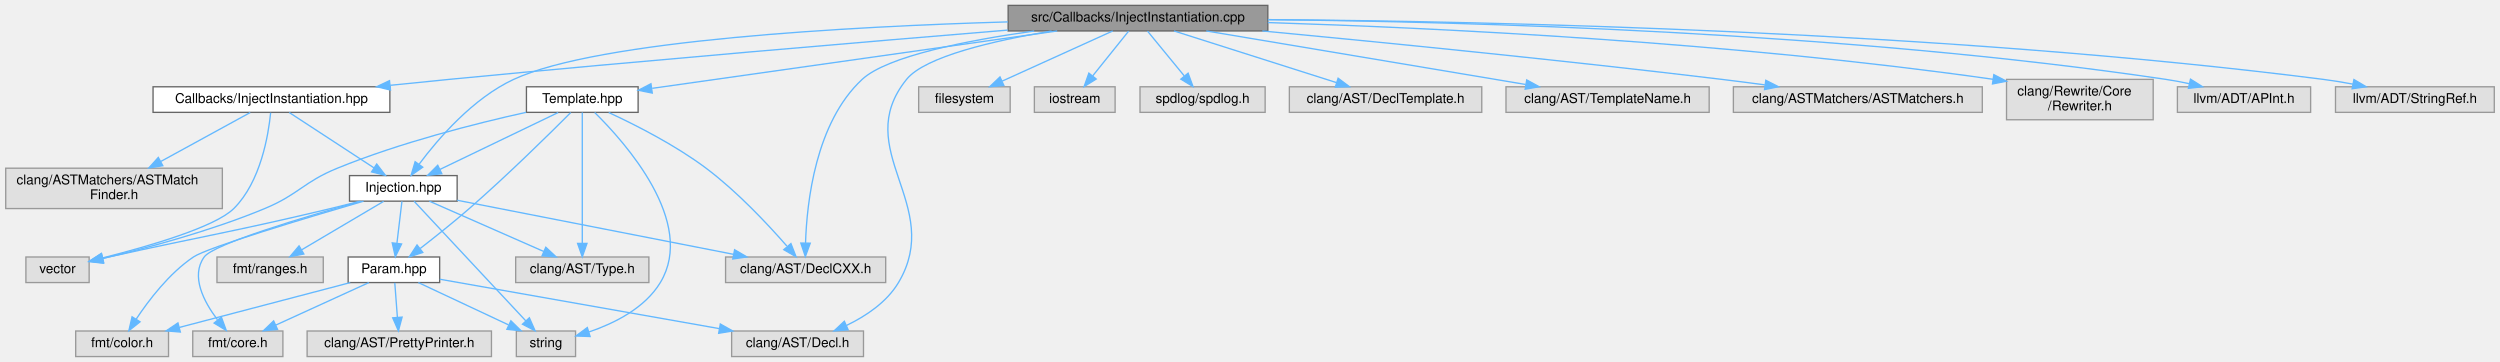
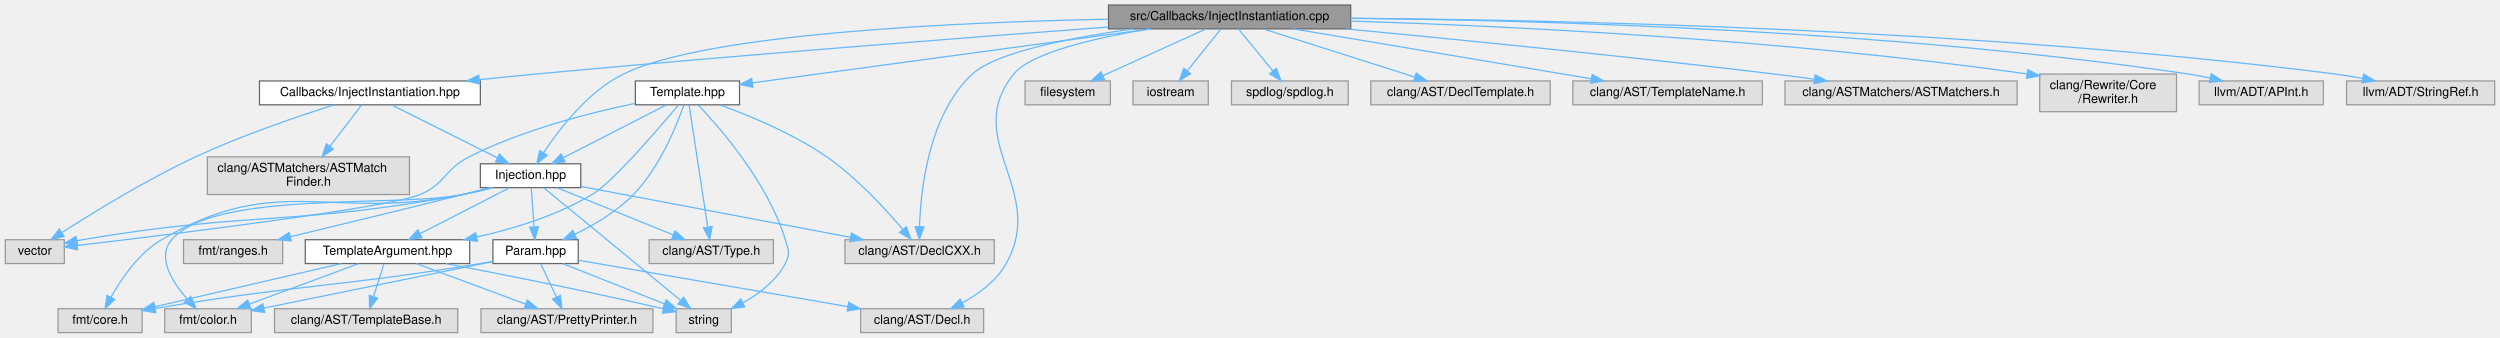
- <svg xmlns="http://www.w3.org/2000/svg" xmlns:xlink="http://www.w3.org/1999/xlink" width="1858pt" height="269pt" viewBox="0.00 0.00 1857.50 269.00">
+ <svg xmlns="http://www.w3.org/2000/svg" xmlns:xlink="http://www.w3.org/1999/xlink" width="1992pt" height="269pt" viewBox="0.00 0.00 1991.50 269.00">
  <g id="graph0" class="graph" transform="scale(1 1) rotate(0) translate(4 265)">
    <g id="Node000001" class="node">
      <g id="a_Node000001">
        <a xlink:title=" ">
-           <polygon fill="#999999" stroke="#666666" points="938,-261 745,-261 745,-242 938,-242 938,-261" />
-           <text text-anchor="middle" x="841.5" y="-249" font-family="Helvetica,sans-Serif" font-size="10.00">src/Callbacks/InjectInstantiation.cpp</text>
+           <polygon fill="#999999" stroke="#666666" points="1072,-261 879,-261 879,-242 1072,-242 1072,-261" />
+           <text text-anchor="middle" x="975.5" y="-249" font-family="Helvetica,sans-Serif" font-size="10.00">src/Callbacks/InjectInstantiation.cpp</text>
        </a>
      </g>
    </g>
    <g id="Node000002" class="node">
      <g id="a_Node000002">
        <a xlink:href="InjectInstantiation_8hpp.html" target="_top" xlink:title=" ">
-           <polygon fill="white" stroke="#666666" points="285.5,-200.5 109.5,-200.5 109.5,-181.5 285.5,-181.5 285.5,-200.5" />
-           <text text-anchor="middle" x="197.5" y="-188.5" font-family="Helvetica,sans-Serif" font-size="10.00">Callbacks/InjectInstantiation.hpp</text>
+           <polygon fill="white" stroke="#666666" points="378.5,-200.5 202.5,-200.5 202.5,-181.5 378.5,-181.5 378.5,-200.5" />
+           <text text-anchor="middle" x="290.5" y="-188.5" font-family="Helvetica,sans-Serif" font-size="10.00">Callbacks/InjectInstantiation.hpp</text>
        </a>
      </g>
    </g>
    <g id="edge1_Node000001_Node000002" class="edge">
      <g id="a_edge1_Node000001_Node000002">
        <a xlink:title=" ">
-           <path fill="none" stroke="#63b8ff" d="M744.72,-242.64C641.73,-234.14 474.04,-219.95 329.5,-206 315.34,-204.63 300.32,-203.11 285.7,-201.59" />
-           <polygon fill="#63b8ff" stroke="#63b8ff" points="285.96,-198.1 275.65,-200.54 285.23,-205.06 285.96,-198.1" />
+           <path fill="none" stroke="#63b8ff" d="M878.54,-243.45C768.07,-235.24 582.18,-220.89 422.5,-206 408.05,-204.65 392.72,-203.12 377.83,-201.58" />
+           <polygon fill="#63b8ff" stroke="#63b8ff" points="377.9,-198.07 367.6,-200.51 377.18,-205.03 377.9,-198.07" />
        </a>
      </g>
    </g>
    <g id="Node000005" class="node">
      <g id="a_Node000005">
        <a xlink:href="Injection_8hpp.html" target="_top" xlink:title=" ">
-           <polygon fill="white" stroke="#666666" points="335.5,-134.5 255.5,-134.5 255.5,-115.5 335.5,-115.5 335.5,-134.5" />
-           <text text-anchor="middle" x="295.5" y="-122.5" font-family="Helvetica,sans-Serif" font-size="10.00">Injection.hpp</text>
-         </a>
-       </g>
-     </g>
-     <g id="edge29_Node000001_Node000005" class="edge">
-       <g id="a_edge29_Node000001_Node000005">
-         <a xlink:title=" ">
-           <path fill="none" stroke="#63b8ff" d="M744.81,-248.73C628.39,-245.31 440.63,-235.29 377.5,-206 347.27,-191.97 321.48,-162.03 307.27,-143.02" />
-           <polygon fill="#63b8ff" stroke="#63b8ff" points="309.94,-140.75 301.26,-134.68 304.27,-144.84 309.94,-140.75" />
+           <polygon fill="white" stroke="#666666" points="458.5,-134.5 378.5,-134.5 378.5,-115.5 458.5,-115.5 458.5,-134.5" />
+           <text text-anchor="middle" x="418.5" y="-122.5" font-family="Helvetica,sans-Serif" font-size="10.00">Injection.hpp</text>
+         </a>
+       </g>
+     </g>
+     <g id="edge35_Node000001_Node000005" class="edge">
+       <g id="a_edge35_Node000001_Node000005">
+         <a xlink:title=" ">
+           <path fill="none" stroke="#63b8ff" d="M878.8,-249.7C757.73,-247.31 558.21,-238.4 492.5,-206 464.19,-192.04 441.36,-162.31 428.88,-143.28" />
+           <polygon fill="#63b8ff" stroke="#63b8ff" points="431.76,-141.28 423.47,-134.68 425.83,-145.01 431.76,-141.28" />
        </a>
      </g>
    </g>
    <g id="Node000010" class="node">
      <g id="a_Node000010">
        <a xlink:title=" ">
-           <polygon fill="#e0e0e0" stroke="#999999" points="654,-74 535,-74 535,-55 654,-55 654,-74" />
-           <text text-anchor="middle" x="594.5" y="-62" font-family="Helvetica,sans-Serif" font-size="10.00">clang/AST/DeclCXX.h</text>
-         </a>
-       </g>
-     </g>
-     <g id="edge22_Node000001_Node000010" class="edge">
-       <g id="a_edge22_Node000001_Node000010">
-         <a xlink:title=" ">
-           <path fill="none" stroke="#63b8ff" d="M764.36,-241.96C714.34,-234.92 655.14,-223.26 636.5,-206 601.88,-173.94 595.38,-114.67 594.42,-84.38" />
-           <polygon fill="#63b8ff" stroke="#63b8ff" points="597.92,-84.26 594.28,-74.31 590.92,-84.36 597.92,-84.26" />
+           <polygon fill="#e0e0e0" stroke="#999999" points="788,-74 669,-74 669,-55 788,-55 788,-74" />
+           <text text-anchor="middle" x="728.5" y="-62" font-family="Helvetica,sans-Serif" font-size="10.00">clang/AST/DeclCXX.h</text>
+         </a>
+       </g>
+     </g>
+     <g id="edge28_Node000001_Node000010" class="edge">
+       <g id="a_edge28_Node000001_Node000010">
+         <a xlink:title=" ">
+           <path fill="none" stroke="#63b8ff" d="M898.36,-241.96C848.34,-234.92 789.14,-223.26 770.5,-206 735.88,-173.94 729.38,-114.67 728.42,-84.38" />
+           <polygon fill="#63b8ff" stroke="#63b8ff" points="731.92,-84.26 728.28,-74.31 724.92,-84.36 731.92,-84.26" />
        </a>
      </g>
    </g>
    <g id="Node000013" class="node">
      <g id="a_Node000013">
        <a xlink:title=" ">
-           <polygon fill="#e0e0e0" stroke="#999999" points="637.5,-19 539.5,-19 539.5,0 637.5,0 637.5,-19" />
-           <text text-anchor="middle" x="588.5" y="-7" font-family="Helvetica,sans-Serif" font-size="10.00">clang/AST/Decl.h</text>
-         </a>
-       </g>
-     </g>
-     <g id="edge21_Node000001_Node000013" class="edge">
-       <g id="a_edge21_Node000001_Node000013">
-         <a xlink:title=" ">
-           <path fill="none" stroke="#63b8ff" d="M777.28,-241.95C734.3,-234.79 683.2,-222.99 669.5,-206 627.34,-153.72 697.89,-112.69 663.5,-55 654.85,-40.49 639.5,-30.18 624.92,-23.16" />
-           <polygon fill="#63b8ff" stroke="#63b8ff" points="626.1,-19.85 615.54,-19.01 623.27,-26.25 626.1,-19.85" />
-         </a>
-       </g>
-     </g>
-     <g id="Node000015" class="node">
-       <g id="a_Node000015">
-         <a xlink:title=" ">
-           <polygon fill="#e0e0e0" stroke="#999999" points="746.5,-200.5 678.5,-200.5 678.5,-181.5 746.5,-181.5 746.5,-200.5" />
-           <text text-anchor="middle" x="712.5" y="-188.5" font-family="Helvetica,sans-Serif" font-size="10.00">filesystem</text>
-         </a>
-       </g>
-     </g>
-     <g id="edge18_Node000001_Node000015" class="edge">
-       <g id="a_edge18_Node000001_Node000015">
-         <a xlink:title=" ">
-           <path fill="none" stroke="#63b8ff" d="M822.74,-241.99C801.15,-232.2 765.47,-216.02 740.57,-204.73" />
-           <polygon fill="#63b8ff" stroke="#63b8ff" points="741.83,-201.46 731.28,-200.52 738.94,-207.83 741.83,-201.46" />
-         </a>
-       </g>
-     </g>
-     <g id="Node000016" class="node">
-       <g id="a_Node000016">
-         <a xlink:title=" ">
-           <polygon fill="#e0e0e0" stroke="#999999" points="824.5,-200.5 764.5,-200.5 764.5,-181.5 824.5,-181.5 824.5,-200.5" />
-           <text text-anchor="middle" x="794.5" y="-188.5" font-family="Helvetica,sans-Serif" font-size="10.00">iostream</text>
-         </a>
-       </g>
-     </g>
-     <g id="edge19_Node000001_Node000016" class="edge">
-       <g id="a_edge19_Node000001_Node000016">
-         <a xlink:title=" ">
-           <path fill="none" stroke="#63b8ff" d="M834.56,-241.87C827.55,-233.14 816.54,-219.43 807.83,-208.59" />
-           <polygon fill="#63b8ff" stroke="#63b8ff" points="810.46,-206.27 801.46,-200.67 805,-210.66 810.46,-206.27" />
+           <polygon fill="#e0e0e0" stroke="#999999" points="779.5,-19 681.5,-19 681.5,0 779.5,0 779.5,-19" />
+           <text text-anchor="middle" x="730.5" y="-7" font-family="Helvetica,sans-Serif" font-size="10.00">clang/AST/Decl.h</text>
+         </a>
+       </g>
+     </g>
+     <g id="edge27_Node000001_Node000013" class="edge">
+       <g id="a_edge27_Node000001_Node000013">
+         <a xlink:title=" ">
+           <path fill="none" stroke="#63b8ff" d="M911.28,-241.95C868.3,-234.79 817.2,-222.99 803.5,-206 761.34,-153.72 830.41,-113.55 797.5,-55 789.72,-41.15 775.62,-30.83 762.36,-23.62" />
+           <polygon fill="#63b8ff" stroke="#63b8ff" points="763.91,-20.49 753.4,-19.13 760.77,-26.74 763.91,-20.49" />
        </a>
      </g>
    </g>
    <g id="Node000017" class="node">
      <g id="a_Node000017">
        <a xlink:title=" ">
-           <polygon fill="#e0e0e0" stroke="#999999" points="936,-200.5 843,-200.5 843,-181.5 936,-181.5 936,-200.5" />
-           <text text-anchor="middle" x="889.5" y="-188.5" font-family="Helvetica,sans-Serif" font-size="10.00">spdlog/spdlog.h</text>
-         </a>
-       </g>
-     </g>
-     <g id="edge20_Node000001_Node000017" class="edge">
-       <g id="a_edge20_Node000001_Node000017">
-         <a xlink:title=" ">
-           <path fill="none" stroke="#63b8ff" d="M848.58,-241.87C855.74,-233.14 866.99,-219.43 875.89,-208.59" />
-           <polygon fill="#63b8ff" stroke="#63b8ff" points="878.75,-210.62 882.39,-200.67 873.34,-206.18 878.75,-210.62" />
+           <polygon fill="#e0e0e0" stroke="#999999" points="880.5,-200.5 812.5,-200.5 812.5,-181.5 880.5,-181.5 880.5,-200.5" />
+           <text text-anchor="middle" x="846.5" y="-188.5" font-family="Helvetica,sans-Serif" font-size="10.00">filesystem</text>
+         </a>
+       </g>
+     </g>
+     <g id="edge24_Node000001_Node000017" class="edge">
+       <g id="a_edge24_Node000001_Node000017">
+         <a xlink:title=" ">
+           <path fill="none" stroke="#63b8ff" d="M956.74,-241.99C935.15,-232.2 899.47,-216.02 874.57,-204.73" />
+           <polygon fill="#63b8ff" stroke="#63b8ff" points="875.83,-201.46 865.28,-200.52 872.94,-207.83 875.83,-201.46" />
        </a>
      </g>
    </g>
    <g id="Node000018" class="node">
      <g id="a_Node000018">
        <a xlink:title=" ">
-           <polygon fill="#e0e0e0" stroke="#999999" points="1097,-200.5 954,-200.5 954,-181.5 1097,-181.5 1097,-200.5" />
-           <text text-anchor="middle" x="1025.5" y="-188.5" font-family="Helvetica,sans-Serif" font-size="10.00">clang/AST/DeclTemplate.h</text>
-         </a>
-       </g>
-     </g>
-     <g id="edge23_Node000001_Node000018" class="edge">
-       <g id="a_edge23_Node000001_Node000018">
-         <a xlink:title=" ">
-           <path fill="none" stroke="#63b8ff" d="M868.26,-241.99C900.14,-231.86 953.57,-214.87 989.18,-203.55" />
-           <polygon fill="#63b8ff" stroke="#63b8ff" points="990.24,-206.88 998.71,-200.52 988.12,-200.21 990.24,-206.88" />
+           <polygon fill="#e0e0e0" stroke="#999999" points="958.5,-200.5 898.5,-200.5 898.5,-181.5 958.5,-181.5 958.5,-200.5" />
+           <text text-anchor="middle" x="928.5" y="-188.5" font-family="Helvetica,sans-Serif" font-size="10.00">iostream</text>
+         </a>
+       </g>
+     </g>
+     <g id="edge25_Node000001_Node000018" class="edge">
+       <g id="a_edge25_Node000001_Node000018">
+         <a xlink:title=" ">
+           <path fill="none" stroke="#63b8ff" d="M968.56,-241.87C961.55,-233.14 950.54,-219.43 941.83,-208.59" />
+           <polygon fill="#63b8ff" stroke="#63b8ff" points="944.46,-206.27 935.46,-200.67 939,-210.66 944.46,-206.27" />
        </a>
      </g>
    </g>
    <g id="Node000019" class="node">
      <g id="a_Node000019">
        <a xlink:title=" ">
-           <polygon fill="#e0e0e0" stroke="#999999" points="1266,-200.5 1115,-200.5 1115,-181.5 1266,-181.5 1266,-200.5" />
-           <text text-anchor="middle" x="1190.5" y="-188.5" font-family="Helvetica,sans-Serif" font-size="10.00">clang/AST/TemplateName.h</text>
-         </a>
-       </g>
-     </g>
-     <g id="edge24_Node000001_Node000019" class="edge">
-       <g id="a_edge24_Node000001_Node000019">
-         <a xlink:title=" ">
-           <path fill="none" stroke="#63b8ff" d="M892.25,-241.99C955.18,-231.44 1062.37,-213.48 1129.66,-202.2" />
-           <polygon fill="#63b8ff" stroke="#63b8ff" points="1130.41,-205.62 1139.69,-200.52 1129.25,-198.72 1130.41,-205.62" />
+           <polygon fill="#e0e0e0" stroke="#999999" points="1070,-200.5 977,-200.5 977,-181.5 1070,-181.5 1070,-200.5" />
+           <text text-anchor="middle" x="1023.5" y="-188.5" font-family="Helvetica,sans-Serif" font-size="10.00">spdlog/spdlog.h</text>
+         </a>
+       </g>
+     </g>
+     <g id="edge26_Node000001_Node000019" class="edge">
+       <g id="a_edge26_Node000001_Node000019">
+         <a xlink:title=" ">
+           <path fill="none" stroke="#63b8ff" d="M982.58,-241.87C989.74,-233.14 1000.99,-219.43 1009.89,-208.59" />
+           <polygon fill="#63b8ff" stroke="#63b8ff" points="1012.75,-210.62 1016.39,-200.67 1007.34,-206.18 1012.75,-210.62" />
        </a>
      </g>
    </g>
    <g id="Node000020" class="node">
      <g id="a_Node000020">
        <a xlink:title=" ">
-           <polygon fill="#e0e0e0" stroke="#999999" points="1469,-200.5 1284,-200.5 1284,-181.5 1469,-181.5 1469,-200.5" />
-           <text text-anchor="middle" x="1376.5" y="-188.5" font-family="Helvetica,sans-Serif" font-size="10.00">clang/ASTMatchers/ASTMatchers.h</text>
-         </a>
-       </g>
-     </g>
-     <g id="edge25_Node000001_Node000020" class="edge">
-       <g id="a_edge25_Node000001_Node000020">
-         <a xlink:title=" ">
-           <path fill="none" stroke="#63b8ff" d="M933.89,-241.99C1021.82,-233.66 1157.82,-220.19 1275.5,-206 1285.82,-204.76 1296.72,-203.35 1307.4,-201.91" />
-           <polygon fill="#63b8ff" stroke="#63b8ff" points="1308.09,-205.35 1317.53,-200.53 1307.15,-198.41 1308.09,-205.35" />
+           <polygon fill="#e0e0e0" stroke="#999999" points="1231,-200.5 1088,-200.5 1088,-181.5 1231,-181.5 1231,-200.5" />
+           <text text-anchor="middle" x="1159.5" y="-188.5" font-family="Helvetica,sans-Serif" font-size="10.00">clang/AST/DeclTemplate.h</text>
+         </a>
+       </g>
+     </g>
+     <g id="edge29_Node000001_Node000020" class="edge">
+       <g id="a_edge29_Node000001_Node000020">
+         <a xlink:title=" ">
+           <path fill="none" stroke="#63b8ff" d="M1002.26,-241.99C1034.14,-231.86 1087.57,-214.87 1123.18,-203.55" />
+           <polygon fill="#63b8ff" stroke="#63b8ff" points="1124.24,-206.88 1132.71,-200.52 1122.12,-200.21 1124.24,-206.88" />
        </a>
      </g>
    </g>
    <g id="Node000021" class="node">
      <g id="a_Node000021">
        <a xlink:title=" ">
-           <polygon fill="#e0e0e0" stroke="#999999" points="1596,-206 1487,-206 1487,-176 1596,-176 1596,-206" />
-           <text text-anchor="start" x="1495" y="-194" font-family="Helvetica,sans-Serif" font-size="10.00">clang/Rewrite/Core</text>
-           <text text-anchor="middle" x="1541.5" y="-183" font-family="Helvetica,sans-Serif" font-size="10.00">/Rewriter.h</text>
-         </a>
-       </g>
-     </g>
-     <g id="edge26_Node000001_Node000021" class="edge">
-       <g id="a_edge26_Node000001_Node000021">
-         <a xlink:title=" ">
-           <path fill="none" stroke="#63b8ff" d="M938.02,-248.23C1061.15,-244.32 1280.71,-233.99 1477.03,-206.07" />
-           <polygon fill="#63b8ff" stroke="#63b8ff" points="1477.56,-209.53 1486.96,-204.64 1476.56,-202.6 1477.56,-209.53" />
+           <polygon fill="#e0e0e0" stroke="#999999" points="1400,-200.5 1249,-200.5 1249,-181.5 1400,-181.5 1400,-200.5" />
+           <text text-anchor="middle" x="1324.5" y="-188.5" font-family="Helvetica,sans-Serif" font-size="10.00">clang/AST/TemplateName.h</text>
+         </a>
+       </g>
+     </g>
+     <g id="edge30_Node000001_Node000021" class="edge">
+       <g id="a_edge30_Node000001_Node000021">
+         <a xlink:title=" ">
+           <path fill="none" stroke="#63b8ff" d="M1026.25,-241.99C1089.18,-231.44 1196.37,-213.48 1263.66,-202.2" />
+           <polygon fill="#63b8ff" stroke="#63b8ff" points="1264.41,-205.62 1273.69,-200.52 1263.25,-198.72 1264.41,-205.62" />
        </a>
      </g>
    </g>
    <g id="Node000022" class="node">
      <g id="a_Node000022">
        <a xlink:title=" ">
-           <polygon fill="#e0e0e0" stroke="#999999" points="1713,-200.5 1614,-200.5 1614,-181.5 1713,-181.5 1713,-200.5" />
-           <text text-anchor="middle" x="1663.5" y="-188.5" font-family="Helvetica,sans-Serif" font-size="10.00">llvm/ADT/APInt.h</text>
-         </a>
-       </g>
-     </g>
-     <g id="edge27_Node000001_Node000022" class="edge">
-       <g id="a_edge27_Node000001_Node000022">
-         <a xlink:title=" ">
-           <path fill="none" stroke="#63b8ff" d="M938.25,-250.38C1083.81,-248.97 1367.46,-241.37 1605.5,-206 1611.07,-205.17 1616.89,-204.06 1622.61,-202.83" />
-           <polygon fill="#63b8ff" stroke="#63b8ff" points="1623.73,-206.17 1632.7,-200.52 1622.17,-199.34 1623.73,-206.17" />
+           <polygon fill="#e0e0e0" stroke="#999999" points="1603,-200.5 1418,-200.5 1418,-181.5 1603,-181.5 1603,-200.5" />
+           <text text-anchor="middle" x="1510.5" y="-188.5" font-family="Helvetica,sans-Serif" font-size="10.00">clang/ASTMatchers/ASTMatchers.h</text>
+         </a>
+       </g>
+     </g>
+     <g id="edge31_Node000001_Node000022" class="edge">
+       <g id="a_edge31_Node000001_Node000022">
+         <a xlink:title=" ">
+           <path fill="none" stroke="#63b8ff" d="M1067.89,-241.99C1155.82,-233.66 1291.82,-220.19 1409.5,-206 1419.82,-204.76 1430.72,-203.35 1441.4,-201.91" />
+           <polygon fill="#63b8ff" stroke="#63b8ff" points="1442.09,-205.35 1451.53,-200.53 1441.15,-198.41 1442.09,-205.35" />
        </a>
      </g>
    </g>
    <g id="Node000023" class="node">
      <g id="a_Node000023">
        <a xlink:title=" ">
-           <polygon fill="#e0e0e0" stroke="#999999" points="1849.5,-200.5 1731.5,-200.5 1731.5,-181.5 1849.5,-181.5 1849.5,-200.5" />
-           <text text-anchor="middle" x="1790.5" y="-188.5" font-family="Helvetica,sans-Serif" font-size="10.00">llvm/ADT/StringRef.h</text>
-         </a>
-       </g>
-     </g>
-     <g id="edge28_Node000001_Node000023" class="edge">
-       <g id="a_edge28_Node000001_Node000023">
-         <a xlink:title=" ">
-           <path fill="none" stroke="#63b8ff" d="M938.07,-250.43C1100.63,-249.23 1438.98,-242.13 1722.5,-206 1729.65,-205.09 1737.17,-203.84 1744.5,-202.46" />
-           <polygon fill="#63b8ff" stroke="#63b8ff" points="1745.19,-205.89 1754.32,-200.52 1743.83,-199.02 1745.19,-205.89" />
+           <polygon fill="#e0e0e0" stroke="#999999" points="1730,-206 1621,-206 1621,-176 1730,-176 1730,-206" />
+           <text text-anchor="start" x="1629" y="-194" font-family="Helvetica,sans-Serif" font-size="10.00">clang/Rewrite/Core</text>
+           <text text-anchor="middle" x="1675.5" y="-183" font-family="Helvetica,sans-Serif" font-size="10.00">/Rewriter.h</text>
+         </a>
+       </g>
+     </g>
+     <g id="edge32_Node000001_Node000023" class="edge">
+       <g id="a_edge32_Node000001_Node000023">
+         <a xlink:title=" ">
+           <path fill="none" stroke="#63b8ff" d="M1072.02,-248.23C1195.15,-244.32 1414.71,-233.99 1611.03,-206.07" />
+           <polygon fill="#63b8ff" stroke="#63b8ff" points="1611.56,-209.53 1620.96,-204.64 1610.56,-202.6 1611.56,-209.53" />
        </a>
      </g>
    </g>
    <g id="Node000024" class="node">
      <g id="a_Node000024">
+         <a xlink:title=" ">
+           <polygon fill="#e0e0e0" stroke="#999999" points="1847,-200.5 1748,-200.5 1748,-181.5 1847,-181.5 1847,-200.5" />
+           <text text-anchor="middle" x="1797.5" y="-188.5" font-family="Helvetica,sans-Serif" font-size="10.00">llvm/ADT/APInt.h</text>
+         </a>
+       </g>
+     </g>
+     <g id="edge33_Node000001_Node000024" class="edge">
+       <g id="a_edge33_Node000001_Node000024">
+         <a xlink:title=" ">
+           <path fill="none" stroke="#63b8ff" d="M1072.25,-250.38C1217.81,-248.97 1501.46,-241.37 1739.5,-206 1745.07,-205.17 1750.89,-204.06 1756.61,-202.83" />
+           <polygon fill="#63b8ff" stroke="#63b8ff" points="1757.73,-206.17 1766.7,-200.52 1756.17,-199.34 1757.73,-206.17" />
+         </a>
+       </g>
+     </g>
+     <g id="Node000025" class="node">
+       <g id="a_Node000025">
+         <a xlink:title=" ">
+           <polygon fill="#e0e0e0" stroke="#999999" points="1983.5,-200.5 1865.5,-200.5 1865.5,-181.5 1983.5,-181.5 1983.5,-200.5" />
+           <text text-anchor="middle" x="1924.5" y="-188.5" font-family="Helvetica,sans-Serif" font-size="10.00">llvm/ADT/StringRef.h</text>
+         </a>
+       </g>
+     </g>
+     <g id="edge34_Node000001_Node000025" class="edge">
+       <g id="a_edge34_Node000001_Node000025">
+         <a xlink:title=" ">
+           <path fill="none" stroke="#63b8ff" d="M1072.07,-250.43C1234.63,-249.23 1572.98,-242.13 1856.5,-206 1863.65,-205.09 1871.17,-203.84 1878.5,-202.46" />
+           <polygon fill="#63b8ff" stroke="#63b8ff" points="1879.19,-205.89 1888.32,-200.52 1877.83,-199.02 1879.19,-205.89" />
+         </a>
+       </g>
+     </g>
+     <g id="Node000026" class="node">
+       <g id="a_Node000026">
        <a xlink:href="Template_8hpp.html" target="_top" xlink:title=" ">
-           <polygon fill="white" stroke="#666666" points="470,-200.5 387,-200.5 387,-181.5 470,-181.5 470,-200.5" />
-           <text text-anchor="middle" x="428.5" y="-188.5" font-family="Helvetica,sans-Serif" font-size="10.00">Template.hpp</text>
-         </a>
-       </g>
-     </g>
-     <g id="edge30_Node000001_Node000024" class="edge">
-       <g id="a_edge30_Node000001_Node000024">
-         <a xlink:title=" ">
-           <path fill="none" stroke="#63b8ff" d="M781.45,-241.99C700.36,-230.51 557.2,-210.23 480.49,-199.36" />
-           <polygon fill="#63b8ff" stroke="#63b8ff" points="480.51,-195.83 470.12,-197.9 479.53,-202.76 480.51,-195.83" />
+           <polygon fill="white" stroke="#666666" points="585,-200.5 502,-200.5 502,-181.5 585,-181.5 585,-200.5" />
+           <text text-anchor="middle" x="543.5" y="-188.5" font-family="Helvetica,sans-Serif" font-size="10.00">Template.hpp</text>
+         </a>
+       </g>
+     </g>
+     <g id="edge36_Node000001_Node000026" class="edge">
+       <g id="a_edge36_Node000001_Node000026">
+         <a xlink:title=" ">
+           <path fill="none" stroke="#63b8ff" d="M912.68,-241.99C827.02,-230.39 675.13,-209.82 595.5,-199.04" />
+           <polygon fill="#63b8ff" stroke="#63b8ff" points="595.61,-195.52 585.23,-197.65 594.67,-202.46 595.61,-195.52" />
        </a>
      </g>
    </g>
    <g id="Node000003" class="node">
      <g id="a_Node000003">
        <a xlink:title=" ">
-           <polygon fill="#e0e0e0" stroke="#999999" points="62,-74 15,-74 15,-55 62,-55 62,-74" />
-           <text text-anchor="middle" x="38.5" y="-62" font-family="Helvetica,sans-Serif" font-size="10.00">vector</text>
+           <polygon fill="#e0e0e0" stroke="#999999" points="47,-74 0,-74 0,-55 47,-55 47,-74" />
+           <text text-anchor="middle" x="23.5" y="-62" font-family="Helvetica,sans-Serif" font-size="10.00">vector</text>
        </a>
      </g>
    </g>
    <g id="edge2_Node000002_Node000003" class="edge">
      <g id="a_edge2_Node000002_Node000003">
        <a xlink:title=" ">
-           <path fill="none" stroke="#63b8ff" d="M196.89,-181.23C195.28,-164.94 189.57,-129.89 169.5,-110 155.58,-96.21 106.21,-81.93 72.22,-73.38" />
-           <polygon fill="#63b8ff" stroke="#63b8ff" points="72.77,-69.91 62.22,-70.91 71.09,-76.7 72.77,-69.91" />
+           <path fill="none" stroke="#63b8ff" d="M262.21,-181.49C233.69,-172.53 188.69,-157.34 151.5,-140 112.65,-121.89 70.12,-95.78 45.18,-79.76" />
+           <polygon fill="#63b8ff" stroke="#63b8ff" points="46.82,-76.65 36.52,-74.15 43.01,-82.53 46.82,-76.65" />
        </a>
      </g>
    </g>
    <g id="Node000004" class="node">
      <g id="a_Node000004">
        <a xlink:title=" ">
-           <polygon fill="#e0e0e0" stroke="#999999" points="161,-140 0,-140 0,-110 161,-110 161,-140" />
-           <text text-anchor="start" x="8" y="-128" font-family="Helvetica,sans-Serif" font-size="10.00">clang/ASTMatchers/ASTMatch</text>
-           <text text-anchor="middle" x="80.5" y="-117" font-family="Helvetica,sans-Serif" font-size="10.00">Finder.h</text>
+           <polygon fill="#e0e0e0" stroke="#999999" points="322,-140 161,-140 161,-110 322,-110 322,-140" />
+           <text text-anchor="start" x="169" y="-128" font-family="Helvetica,sans-Serif" font-size="10.00">clang/ASTMatchers/ASTMatch</text>
+           <text text-anchor="middle" x="241.5" y="-117" font-family="Helvetica,sans-Serif" font-size="10.00">Finder.h</text>
        </a>
      </g>
    </g>
    <g id="edge3_Node000002_Node000004" class="edge">
      <g id="a_edge3_Node000002_Node000004">
        <a xlink:title=" ">
-           <path fill="none" stroke="#63b8ff" d="M181.72,-181.37C164.8,-172.11 137.4,-157.12 115.37,-145.07" />
-           <polygon fill="#63b8ff" stroke="#63b8ff" points="116.76,-141.84 106.31,-140.12 113.4,-147.99 116.76,-141.84" />
+           <path fill="none" stroke="#63b8ff" d="M283.89,-181.37C277.48,-172.99 267.47,-159.93 258.79,-148.59" />
+           <polygon fill="#63b8ff" stroke="#63b8ff" points="261.35,-146.17 252.49,-140.36 255.79,-150.43 261.35,-146.17" />
        </a>
      </g>
    </g>
    <g id="edge4_Node000002_Node000005" class="edge">
      <g id="a_edge4_Node000002_Node000005">
        <a xlink:title=" ">
-           <path fill="none" stroke="#63b8ff" d="M210.72,-181.37C226.86,-170.82 254.41,-152.84 273.71,-140.23" />
-           <polygon fill="#63b8ff" stroke="#63b8ff" points="275.72,-143.1 282.18,-134.7 271.89,-137.24 275.72,-143.1" />
+           <path fill="none" stroke="#63b8ff" d="M307.76,-181.37C329.42,-170.54 366.79,-151.85 392.07,-139.22" />
+           <polygon fill="#63b8ff" stroke="#63b8ff" points="393.72,-142.3 401.1,-134.7 390.59,-136.04 393.72,-142.3" />
        </a>
      </g>
    </g>
    <g id="edge6_Node000005_Node000003" class="edge">
      <g id="a_edge6_Node000005_Node000003">
        <a xlink:title=" ">
-           <path fill="none" stroke="#63b8ff" d="M263.28,-115.43C256.13,-113.59 248.57,-111.69 241.5,-110 168.49,-92.58 149.79,-90.19 76.5,-74 75.06,-73.68 73.58,-73.35 72.09,-73.02" />
-           <polygon fill="#63b8ff" stroke="#63b8ff" points="72.73,-69.58 62.21,-70.82 71.21,-76.41 72.73,-69.58" />
+           <path fill="none" stroke="#63b8ff" d="M388.67,-115.5C380.85,-113.48 372.4,-111.49 364.5,-110 231.22,-84.93 195.18,-96.83 61.5,-74 60.04,-73.75 58.56,-73.48 57.06,-73.2" />
+           <polygon fill="#63b8ff" stroke="#63b8ff" points="57.64,-69.75 47.14,-71.18 56.24,-76.61 57.64,-69.75" />
        </a>
      </g>
    </g>
    <g id="Node000006" class="node">
      <g id="a_Node000006">
        <a xlink:title=" ">
-           <polygon fill="#e0e0e0" stroke="#999999" points="423.5,-19 379.5,-19 379.5,0 423.5,0 423.5,-19" />
-           <text text-anchor="middle" x="401.5" y="-7" font-family="Helvetica,sans-Serif" font-size="10.00">string</text>
+           <polygon fill="#e0e0e0" stroke="#999999" points="578.5,-19 534.5,-19 534.5,0 578.5,0 578.5,-19" />
+           <text text-anchor="middle" x="556.5" y="-7" font-family="Helvetica,sans-Serif" font-size="10.00">string</text>
        </a>
      </g>
    </g>
    <g id="edge5_Node000005_Node000006" class="edge">
      <g id="a_edge5_Node000005_Node000006">
        <a xlink:title=" ">
-           <path fill="none" stroke="#63b8ff" d="M303.47,-115.47C321.12,-96.57 363.74,-50.93 386.54,-26.52" />
-           <polygon fill="#63b8ff" stroke="#63b8ff" points="389.17,-28.83 393.44,-19.13 384.06,-24.05 389.17,-28.83" />
+           <path fill="none" stroke="#63b8ff" d="M428.87,-115.47C452.15,-96.32 508.8,-49.73 538.17,-25.58" />
+           <polygon fill="#63b8ff" stroke="#63b8ff" points="540.51,-28.19 546.01,-19.13 536.06,-22.78 540.51,-28.19" />
        </a>
      </g>
    </g>
    <g id="Node000007" class="node">
      <g id="a_Node000007">
        <a xlink:title=" ">
-           <polygon fill="#e0e0e0" stroke="#999999" points="121,-19 52,-19 52,0 121,0 121,-19" />
-           <text text-anchor="middle" x="86.5" y="-7" font-family="Helvetica,sans-Serif" font-size="10.00">fmt/color.h</text>
+           <polygon fill="#e0e0e0" stroke="#999999" points="196,-19 127,-19 127,0 196,0 196,-19" />
+           <text text-anchor="middle" x="161.5" y="-7" font-family="Helvetica,sans-Serif" font-size="10.00">fmt/color.h</text>
        </a>
      </g>
    </g>
    <g id="edge7_Node000005_Node000007" class="edge">
      <g id="a_edge7_Node000005_Node000007">
        <a xlink:title=" ">
-           <path fill="none" stroke="#63b8ff" d="M265.93,-115.49C223.74,-103.21 150.17,-81.19 139.5,-74 121.52,-61.89 106.32,-41.99 96.87,-27.69" />
-           <polygon fill="#63b8ff" stroke="#63b8ff" points="99.83,-25.82 91.52,-19.24 93.91,-29.56 99.83,-25.82" />
+           <path fill="none" stroke="#63b8ff" d="M387.78,-115.47C380.21,-113.52 372.09,-111.57 364.5,-110 313.41,-99.44 166.45,-113.62 132.5,-74 120.5,-60 133.01,-40.21 145.13,-26.46" />
+           <polygon fill="#63b8ff" stroke="#63b8ff" points="147.71,-28.82 152.03,-19.15 142.62,-24.02 147.71,-28.82" />
        </a>
      </g>
    </g>
    <g id="Node000008" class="node">
      <g id="a_Node000008">
        <a xlink:title=" ">
-           <polygon fill="#e0e0e0" stroke="#999999" points="206,-19 139,-19 139,0 206,0 206,-19" />
-           <text text-anchor="middle" x="172.5" y="-7" font-family="Helvetica,sans-Serif" font-size="10.00">fmt/core.h</text>
+           <polygon fill="#e0e0e0" stroke="#999999" points="109,-19 42,-19 42,0 109,0 109,-19" />
+           <text text-anchor="middle" x="75.5" y="-7" font-family="Helvetica,sans-Serif" font-size="10.00">fmt/core.h</text>
        </a>
      </g>
    </g>
    <g id="edge8_Node000005_Node000008" class="edge">
      <g id="a_edge8_Node000005_Node000008">
        <a xlink:title=" ">
-           <path fill="none" stroke="#63b8ff" d="M263.92,-115.44C222.57,-103.92 154.5,-83.75 147.5,-74 137.3,-59.79 147.18,-40.84 157.38,-27.36" />
-           <polygon fill="#63b8ff" stroke="#63b8ff" points="160.28,-29.34 163.91,-19.39 154.86,-24.9 160.28,-29.34" />
+           <path fill="none" stroke="#63b8ff" d="M387.79,-115.44C380.21,-113.5 372.09,-111.55 364.5,-110 258.82,-88.44 217.49,-128.64 124.5,-74 106.36,-63.34 92.56,-43.14 84.3,-28.37" />
+           <polygon fill="#63b8ff" stroke="#63b8ff" points="87.23,-26.43 79.48,-19.2 81.03,-29.68 87.23,-26.43" />
        </a>
      </g>
    </g>
    <g id="Node000009" class="node">
      <g id="a_Node000009">
        <a xlink:title=" ">
-           <polygon fill="#e0e0e0" stroke="#999999" points="236,-74 157,-74 157,-55 236,-55 236,-74" />
-           <text text-anchor="middle" x="196.5" y="-62" font-family="Helvetica,sans-Serif" font-size="10.00">fmt/ranges.h</text>
+           <polygon fill="#e0e0e0" stroke="#999999" points="221,-74 142,-74 142,-55 221,-55 221,-74" />
+           <text text-anchor="middle" x="181.5" y="-62" font-family="Helvetica,sans-Serif" font-size="10.00">fmt/ranges.h</text>
        </a>
      </g>
    </g>
    <g id="edge9_Node000005_Node000009" class="edge">
      <g id="a_edge9_Node000005_Node000009">
        <a xlink:title=" ">
-           <path fill="none" stroke="#63b8ff" d="M280.89,-115.37C264.81,-105.86 238.72,-90.45 219.8,-79.27" />
-           <polygon fill="#63b8ff" stroke="#63b8ff" points="221.56,-76.24 211.17,-74.17 218,-82.27 221.56,-76.24" />
+           <path fill="none" stroke="#63b8ff" d="M385.97,-115.48C378.9,-113.65 371.45,-111.75 364.5,-110 317.83,-98.28 264.34,-85.33 227.3,-76.43" />
+           <polygon fill="#63b8ff" stroke="#63b8ff" points="227.85,-72.97 217.31,-74.04 226.21,-79.77 227.85,-72.97" />
        </a>
      </g>
    </g>
    <g id="edge10_Node000005_Node000010" class="edge">
      <g id="a_edge10_Node000005_Node000010">
        <a xlink:title=" ">
-           <path fill="none" stroke="#63b8ff" d="M335.51,-116.17C388.46,-105.81 481.98,-87.52 540.97,-75.97" />
-           <polygon fill="#63b8ff" stroke="#63b8ff" points="541.7,-79.4 550.84,-74.04 540.36,-72.53 541.7,-79.4" />
+           <path fill="none" stroke="#63b8ff" d="M458.71,-116.41C513.49,-106.07 611.79,-87.52 673.4,-75.9" />
+           <polygon fill="#63b8ff" stroke="#63b8ff" points="674.16,-79.32 683.34,-74.02 672.86,-72.44 674.16,-79.32" />
        </a>
      </g>
    </g>
    <g id="Node000011" class="node">
      <g id="a_Node000011">
        <a xlink:title=" ">
-           <polygon fill="#e0e0e0" stroke="#999999" points="478,-74 379,-74 379,-55 478,-55 478,-74" />
-           <text text-anchor="middle" x="428.5" y="-62" font-family="Helvetica,sans-Serif" font-size="10.00">clang/AST/Type.h</text>
+           <polygon fill="#e0e0e0" stroke="#999999" points="612,-74 513,-74 513,-55 612,-55 612,-74" />
+           <text text-anchor="middle" x="562.5" y="-62" font-family="Helvetica,sans-Serif" font-size="10.00">clang/AST/Type.h</text>
        </a>
      </g>
    </g>
    <g id="edge11_Node000005_Node000011" class="edge">
      <g id="a_edge11_Node000005_Node000011">
        <a xlink:title=" ">
-           <path fill="none" stroke="#63b8ff" d="M314.84,-115.49C337.2,-105.66 374.21,-89.38 399.9,-78.08" />
-           <polygon fill="#63b8ff" stroke="#63b8ff" points="401.39,-81.25 409.14,-74.02 398.57,-74.84 401.39,-81.25" />
+           <path fill="none" stroke="#63b8ff" d="M439.44,-115.49C463.86,-105.57 504.43,-89.09 532.27,-77.78" />
+           <polygon fill="#63b8ff" stroke="#63b8ff" points="533.59,-81.02 541.54,-74.02 530.95,-74.54 533.59,-81.02" />
        </a>
      </g>
    </g>
    <g id="Node000012" class="node">
      <g id="a_Node000012">
        <a xlink:href="Param_8hpp.html" target="_top" xlink:title=" ">
-           <polygon fill="white" stroke="#666666" points="322.5,-74 254.5,-74 254.5,-55 322.5,-55 322.5,-74" />
-           <text text-anchor="middle" x="288.5" y="-62" font-family="Helvetica,sans-Serif" font-size="10.00">Param.hpp</text>
+           <polygon fill="white" stroke="#666666" points="456.5,-74 388.5,-74 388.5,-55 456.5,-55 456.5,-74" />
+           <text text-anchor="middle" x="422.5" y="-62" font-family="Helvetica,sans-Serif" font-size="10.00">Param.hpp</text>
        </a>
      </g>
    </g>
    <g id="edge12_Node000005_Node000012" class="edge">
      <g id="a_edge12_Node000005_Node000012">
        <a xlink:title=" ">
-           <path fill="none" stroke="#63b8ff" d="M294.47,-115.37C293.5,-107.25 292.01,-94.81 290.76,-84.39" />
-           <polygon fill="#63b8ff" stroke="#63b8ff" points="294.2,-83.68 289.54,-74.17 287.25,-84.51 294.2,-83.68" />
+           <path fill="none" stroke="#63b8ff" d="M419.09,-115.37C419.65,-107.25 420.5,-94.81 421.21,-84.39" />
+           <polygon fill="#63b8ff" stroke="#63b8ff" points="424.72,-84.38 421.91,-74.17 417.73,-83.91 424.72,-84.38" />
+         </a>
+       </g>
+     </g>
+     <g id="Node000015" class="node">
+       <g id="a_Node000015">
+         <a xlink:href="TemplateArgument_8hpp.html" target="_top" xlink:title=" ">
+           <polygon fill="white" stroke="#666666" points="370,-74 239,-74 239,-55 370,-55 370,-74" />
+           <text text-anchor="middle" x="304.5" y="-62" font-family="Helvetica,sans-Serif" font-size="10.00">TemplateArgument.hpp</text>
+         </a>
+       </g>
+     </g>
+     <g id="edge18_Node000005_Node000015" class="edge">
+       <g id="a_edge18_Node000005_Node000015">
+         <a xlink:title=" ">
+           <path fill="none" stroke="#63b8ff" d="M401.68,-115.37C382.9,-105.73 352.3,-90.03 330.45,-78.81" />
+           <polygon fill="#63b8ff" stroke="#63b8ff" points="331.89,-75.62 321.39,-74.17 328.69,-81.85 331.89,-75.62" />
        </a>
      </g>
    </g>
    <g id="edge13_Node000012_Node000006" class="edge">
      <g id="a_edge13_Node000012_Node000006">
        <a xlink:title=" ">
-           <path fill="none" stroke="#63b8ff" d="M306.66,-54.98C324.75,-46.5 352.78,-33.35 373.69,-23.54" />
-           <polygon fill="#63b8ff" stroke="#63b8ff" points="375.45,-26.59 383.01,-19.17 372.47,-20.25 375.45,-26.59" />
+           <path fill="none" stroke="#63b8ff" d="M444.03,-54.98C465.97,-46.3 500.24,-32.75 525.19,-22.88" />
+           <polygon fill="#63b8ff" stroke="#63b8ff" points="526.57,-26.1 534.58,-19.17 523.99,-19.59 526.57,-26.1" />
        </a>
      </g>
    </g>
    <g id="edge14_Node000012_Node000007" class="edge">
      <g id="a_edge14_Node000012_Node000007">
        <a xlink:title=" ">
-           <path fill="none" stroke="#63b8ff" d="M256.05,-54.98C221.54,-45.93 166.84,-31.58 128.94,-21.64" />
-           <polygon fill="#63b8ff" stroke="#63b8ff" points="129.77,-18.23 119.21,-19.08 127.99,-25.01 129.77,-18.23" />
+           <path fill="none" stroke="#63b8ff" d="M388.38,-56.57C341.61,-47.07 257.54,-30 205.92,-19.52" />
+           <polygon fill="#63b8ff" stroke="#63b8ff" points="206.54,-16.08 196.05,-17.51 205.15,-22.94 206.54,-16.08" />
        </a>
      </g>
    </g>
    <g id="edge15_Node000012_Node000008" class="edge">
      <g id="a_edge15_Node000012_Node000008">
        <a xlink:title=" ">
-           <path fill="none" stroke="#63b8ff" d="M269.86,-54.98C251.2,-46.46 222.25,-33.23 200.76,-23.41" />
-           <polygon fill="#63b8ff" stroke="#63b8ff" points="202.03,-20.14 191.48,-19.17 199.12,-26.51 202.03,-20.14" />
+           <path fill="none" stroke="#63b8ff" d="M388.42,-56.73C385.07,-56.12 381.72,-55.53 378.5,-55 266.13,-36.41 234.65,-38.49 119.32,-19.22" />
+           <polygon fill="#63b8ff" stroke="#63b8ff" points="119.84,-15.76 109.39,-17.55 118.67,-22.66 119.84,-15.76" />
        </a>
      </g>
    </g>
    <g id="edge16_Node000012_Node000013" class="edge">
      <g id="a_edge16_Node000012_Node000013">
        <a xlink:title=" ">
-           <path fill="none" stroke="#63b8ff" d="M322.62,-57.47C373.17,-48.54 468.62,-31.68 530.34,-20.77" />
-           <polygon fill="#63b8ff" stroke="#63b8ff" points="531.09,-24.2 540.33,-19.01 529.87,-17.3 531.09,-24.2" />
+           <path fill="none" stroke="#63b8ff" d="M456.64,-57.63C508.45,-48.71 607.63,-31.64 671.35,-20.68" />
+           <polygon fill="#63b8ff" stroke="#63b8ff" points="671.99,-24.12 681.25,-18.97 670.8,-17.22 671.99,-24.12" />
        </a>
      </g>
    </g>
    <g id="Node000014" class="node">
      <g id="a_Node000014">
        <a xlink:title=" ">
-           <polygon fill="#e0e0e0" stroke="#999999" points="361,-19 224,-19 224,0 361,0 361,-19" />
-           <text text-anchor="middle" x="292.5" y="-7" font-family="Helvetica,sans-Serif" font-size="10.00">clang/AST/PrettyPrinter.h</text>
+           <polygon fill="#e0e0e0" stroke="#999999" points="516,-19 379,-19 379,0 516,0 516,-19" />
+           <text text-anchor="middle" x="447.5" y="-7" font-family="Helvetica,sans-Serif" font-size="10.00">clang/AST/PrettyPrinter.h</text>
        </a>
      </g>
    </g>
    <g id="edge17_Node000012_Node000014" class="edge">
      <g id="a_edge17_Node000012_Node000014">
        <a xlink:title=" ">
-           <path fill="none" stroke="#63b8ff" d="M289.16,-54.75C289.68,-47.8 290.44,-37.85 291.09,-29.13" />
-           <polygon fill="#63b8ff" stroke="#63b8ff" points="294.59,-29.32 291.85,-19.09 287.61,-28.8 294.59,-29.32" />
-         </a>
-       </g>
-     </g>
-     <g id="edge32_Node000024_Node000003" class="edge">
-       <g id="a_edge32_Node000024_Node000003">
-         <a xlink:title=" ">
-           <path fill="none" stroke="#63b8ff" d="M386.73,-181.52C349.23,-173.2 293.07,-159.01 246.5,-140 221.08,-129.62 217.85,-120.54 192.5,-110 152.33,-93.29 103.79,-80.39 72.09,-72.89" />
-           <polygon fill="#63b8ff" stroke="#63b8ff" points="72.55,-69.4 62.02,-70.55 70.97,-76.22 72.55,-69.4" />
-         </a>
-       </g>
-     </g>
-     <g id="edge35_Node000024_Node000005" class="edge">
-       <g id="a_edge35_Node000024_Node000005">
-         <a xlink:title=" ">
-           <path fill="none" stroke="#63b8ff" d="M410.56,-181.37C387.96,-170.49 348.88,-151.69 322.62,-139.05" />
-           <polygon fill="#63b8ff" stroke="#63b8ff" points="324.11,-135.88 313.58,-134.7 321.07,-142.19 324.11,-135.88" />
-         </a>
-       </g>
-     </g>
-     <g id="edge31_Node000024_Node000006" class="edge">
-       <g id="a_edge31_Node000024_Node000006">
-         <a xlink:title=" ">
-           <path fill="none" stroke="#63b8ff" d="M437.71,-181.39C460.1,-159.39 513.58,-99.74 486.5,-55 475.02,-36.04 452.51,-24.76 433.53,-18.31" />
-           <polygon fill="#63b8ff" stroke="#63b8ff" points="434.32,-14.89 423.73,-15.28 432.25,-21.58 434.32,-14.89" />
-         </a>
-       </g>
-     </g>
-     <g id="edge33_Node000024_Node000010" class="edge">
-       <g id="a_edge33_Node000024_Node000010">
-         <a xlink:title=" ">
-           <path fill="none" stroke="#63b8ff" d="M448.15,-181.37C467.48,-172.43 497.37,-157.34 520.5,-140 543.64,-122.65 566.51,-98.2 580.57,-82.11" />
-           <polygon fill="#63b8ff" stroke="#63b8ff" points="583.56,-83.99 587.41,-74.13 578.25,-79.44 583.56,-83.99" />
-         </a>
-       </g>
-     </g>
-     <g id="edge34_Node000024_Node000011" class="edge">
-       <g id="a_edge34_Node000024_Node000011">
-         <a xlink:title=" ">
-           <path fill="none" stroke="#63b8ff" d="M428.5,-181.44C428.5,-161.54 428.5,-111.76 428.5,-84.35" />
-           <polygon fill="#63b8ff" stroke="#63b8ff" points="432,-84.12 428.5,-74.12 425,-84.12 432,-84.12" />
-         </a>
-       </g>
-     </g>
-     <g id="edge36_Node000024_Node000012" class="edge">
-       <g id="a_edge36_Node000024_Node000012">
-         <a xlink:title=" ">
-           <path fill="none" stroke="#63b8ff" d="M419.91,-181.33C404.97,-166.35 373.06,-134.86 344.5,-110 332.67,-99.71 318.89,-88.74 307.96,-80.27" />
-           <polygon fill="#63b8ff" stroke="#63b8ff" points="309.96,-77.39 299.9,-74.08 305.69,-82.95 309.96,-77.39" />
+           <path fill="none" stroke="#63b8ff" d="M426.63,-54.75C430.01,-47.57 434.92,-37.18 439.12,-28.27" />
+           <polygon fill="#63b8ff" stroke="#63b8ff" points="442.35,-29.63 443.45,-19.09 436.02,-26.64 442.35,-29.63" />
+         </a>
+       </g>
+     </g>
+     <g id="edge20_Node000015_Node000006" class="edge">
+       <g id="a_edge20_Node000015_Node000006">
+         <a xlink:title=" ">
+           <path fill="none" stroke="#63b8ff" d="M351.03,-54.93C393.5,-46.92 458.22,-34.24 524.02,-18.99" />
+           <polygon fill="#63b8ff" stroke="#63b8ff" points="525.22,-22.3 534.16,-16.62 523.63,-15.48 525.22,-22.3" />
+         </a>
+       </g>
+     </g>
+     <g id="edge21_Node000015_Node000007" class="edge">
+       <g id="a_edge21_Node000015_Node000007">
+         <a xlink:title=" ">
+           <path fill="none" stroke="#63b8ff" d="M281.52,-54.98C258,-46.27 221.21,-32.63 194.56,-22.75" />
+           <polygon fill="#63b8ff" stroke="#63b8ff" points="195.49,-19.36 184.89,-19.17 193.05,-25.93 195.49,-19.36" />
+         </a>
+       </g>
+     </g>
+     <g id="edge22_Node000015_Node000008" class="edge">
+       <g id="a_edge22_Node000015_Node000008">
+         <a xlink:title=" ">
+           <path fill="none" stroke="#63b8ff" d="M267.71,-54.98C227.21,-45.61 162.15,-30.55 119.12,-20.6" />
+           <polygon fill="#63b8ff" stroke="#63b8ff" points="119.75,-17.15 109.22,-18.3 118.17,-23.97 119.75,-17.15" />
+         </a>
+       </g>
+     </g>
+     <g id="edge23_Node000015_Node000014" class="edge">
+       <g id="a_edge23_Node000015_Node000014">
+         <a xlink:title=" ">
+           <path fill="none" stroke="#63b8ff" d="M327.48,-54.98C351,-46.27 387.79,-32.63 414.44,-22.75" />
+           <polygon fill="#63b8ff" stroke="#63b8ff" points="415.95,-25.93 424.11,-19.17 413.51,-19.36 415.95,-25.93" />
+         </a>
+       </g>
+     </g>
+     <g id="Node000016" class="node">
+       <g id="a_Node000016">
+         <a xlink:title=" ">
+           <polygon fill="#e0e0e0" stroke="#999999" points="360.5,-19 214.5,-19 214.5,0 360.5,0 360.5,-19" />
+           <text text-anchor="middle" x="287.5" y="-7" font-family="Helvetica,sans-Serif" font-size="10.00">clang/AST/TemplateBase.h</text>
+         </a>
+       </g>
+     </g>
+     <g id="edge19_Node000015_Node000016" class="edge">
+       <g id="a_edge19_Node000015_Node000016">
+         <a xlink:title=" ">
+           <path fill="none" stroke="#63b8ff" d="M301.69,-54.75C299.44,-47.72 296.2,-37.62 293.38,-28.84" />
+           <polygon fill="#63b8ff" stroke="#63b8ff" points="296.64,-27.54 290.25,-19.09 289.98,-29.68 296.64,-27.54" />
+         </a>
+       </g>
+     </g>
+     <g id="edge38_Node000026_Node000003" class="edge">
+       <g id="a_edge38_Node000026_Node000003">
+         <a xlink:title=" ">
+           <path fill="none" stroke="#63b8ff" d="M501.8,-182.61C465.49,-175.13 412.14,-161.54 369.5,-140 349.98,-130.14 350.64,-118.51 330.5,-110 305.68,-99.51 132,-78.22 57.41,-69.43" />
+           <polygon fill="#63b8ff" stroke="#63b8ff" points="57.49,-65.92 47.15,-68.23 56.68,-72.87 57.49,-65.92" />
+         </a>
+       </g>
+     </g>
+     <g id="edge41_Node000026_Node000005" class="edge">
+       <g id="a_edge41_Node000026_Node000005">
+         <a xlink:title=" ">
+           <path fill="none" stroke="#63b8ff" d="M526.64,-181.37C505.58,-170.59 469.32,-152.02 444.64,-139.38" />
+           <polygon fill="#63b8ff" stroke="#63b8ff" points="445.99,-136.14 435.49,-134.7 442.8,-142.37 445.99,-136.14" />
+         </a>
+       </g>
+     </g>
+     <g id="edge37_Node000026_Node000006" class="edge">
+       <g id="a_edge37_Node000026_Node000006">
+         <a xlink:title=" ">
+           <path fill="none" stroke="#63b8ff" d="M552.06,-181.37C569.27,-163.32 607.63,-119.5 621.5,-74 623.96,-65.92 625.44,-62.47 621.5,-55 614.26,-41.27 600.67,-30.97 587.78,-23.76" />
+           <polygon fill="#63b8ff" stroke="#63b8ff" points="589.11,-20.51 578.62,-19.05 585.91,-26.73 589.11,-20.51" />
+         </a>
+       </g>
+     </g>
+     <g id="edge39_Node000026_Node000010" class="edge">
+       <g id="a_edge39_Node000026_Node000010">
+         <a xlink:title=" ">
+           <path fill="none" stroke="#63b8ff" d="M569.58,-181.34C593.01,-172.87 627.75,-158.54 654.5,-140 678.27,-123.53 700.99,-98.87 714.84,-82.49" />
+           <polygon fill="#63b8ff" stroke="#63b8ff" points="717.9,-84.28 721.57,-74.34 712.5,-79.82 717.9,-84.28" />
+         </a>
+       </g>
+     </g>
+     <g id="edge40_Node000026_Node000011" class="edge">
+       <g id="a_edge40_Node000026_Node000011">
+         <a xlink:title=" ">
+           <path fill="none" stroke="#63b8ff" d="M544.81,-181.44C547.84,-161.54 555.44,-111.76 559.62,-84.35" />
+           <polygon fill="#63b8ff" stroke="#63b8ff" points="563.14,-84.53 561.18,-74.12 556.22,-83.47 563.14,-84.53" />
+         </a>
+       </g>
+     </g>
+     <g id="edge42_Node000026_Node000012" class="edge">
+       <g id="a_edge42_Node000026_Node000012">
+         <a xlink:title=" ">
+           <path fill="none" stroke="#63b8ff" d="M540.66,-181.32C535.11,-165.48 521.53,-131.56 500.5,-110 487.34,-96.5 469.21,-85.83 453.74,-78.32" />
+           <polygon fill="#63b8ff" stroke="#63b8ff" points="455.07,-75.08 444.53,-74.06 452.13,-81.43 455.07,-75.08" />
+         </a>
+       </g>
+     </g>
+     <g id="edge43_Node000026_Node000015" class="edge">
+       <g id="a_edge43_Node000026_Node000015">
+         <a xlink:title=" ">
+           <path fill="none" stroke="#63b8ff" d="M536.31,-181.32C520.71,-162.7 483.86,-119.78 467.5,-110 439.68,-93.37 405.5,-82.8 375.64,-76.17" />
+           <polygon fill="#63b8ff" stroke="#63b8ff" points="376.2,-72.71 365.7,-74.06 374.75,-79.56 376.2,-72.71" />
        </a>
      </g>
    </g>
  </g>
</svg>
